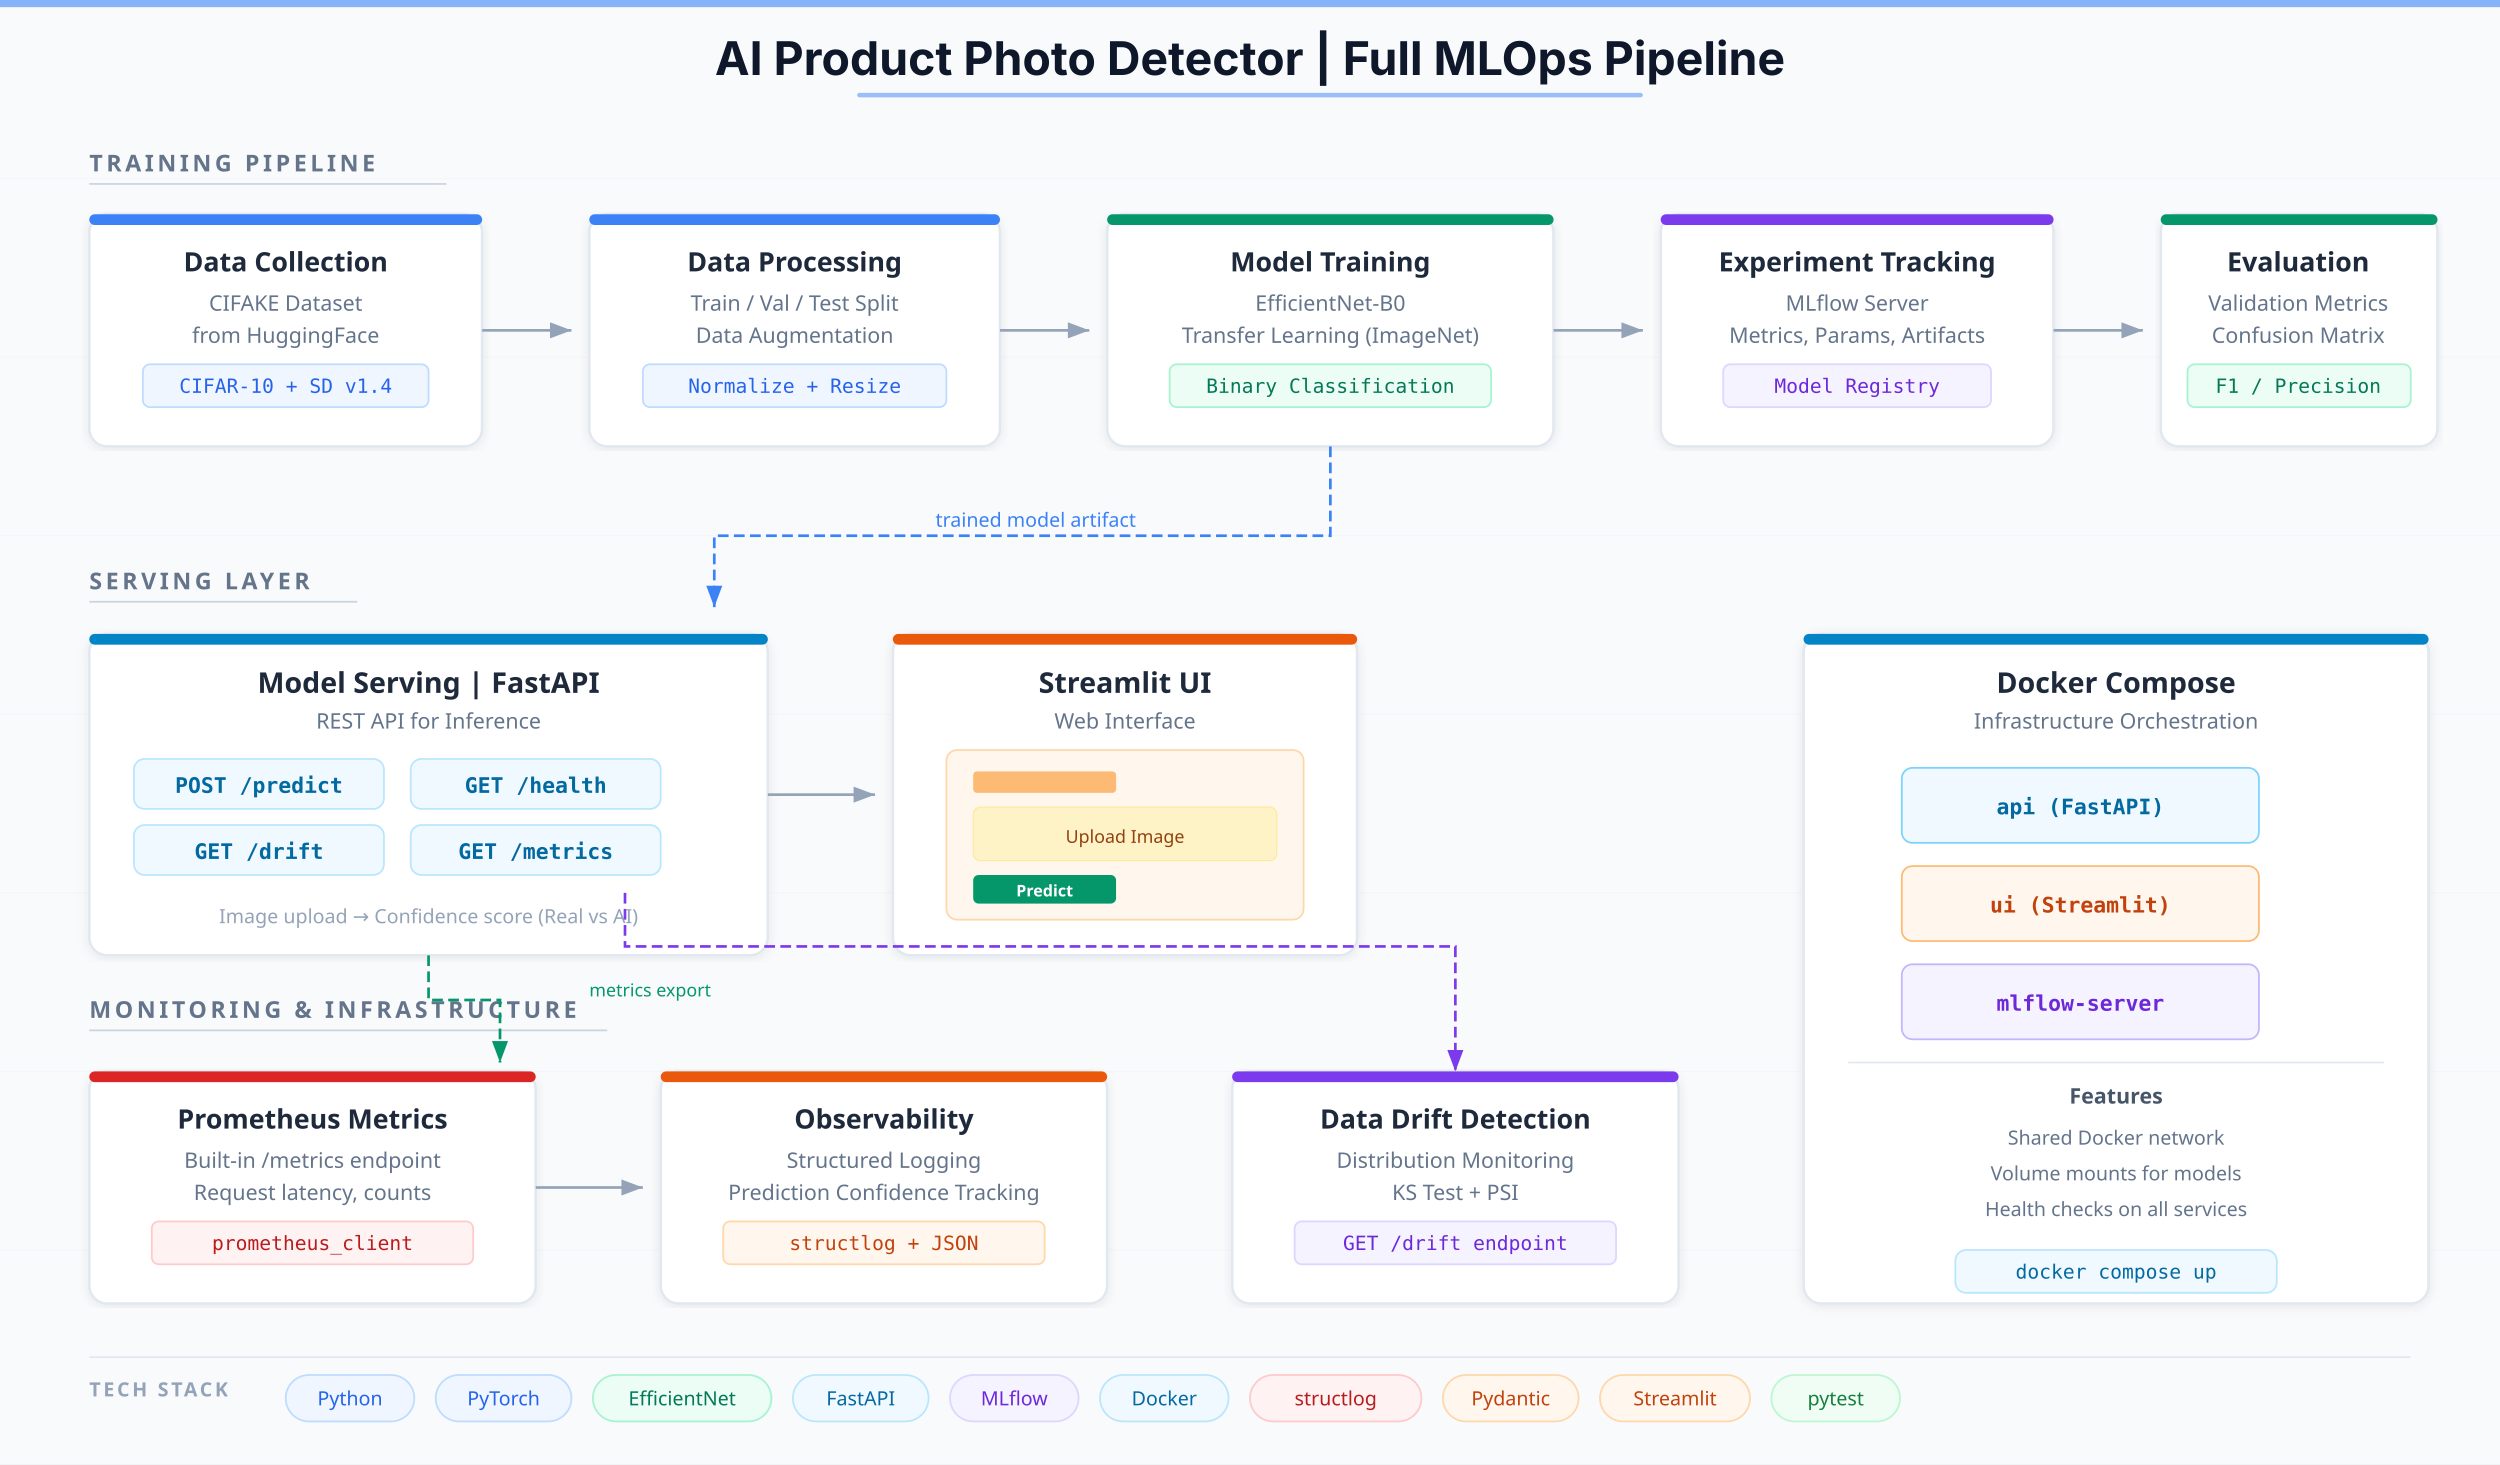
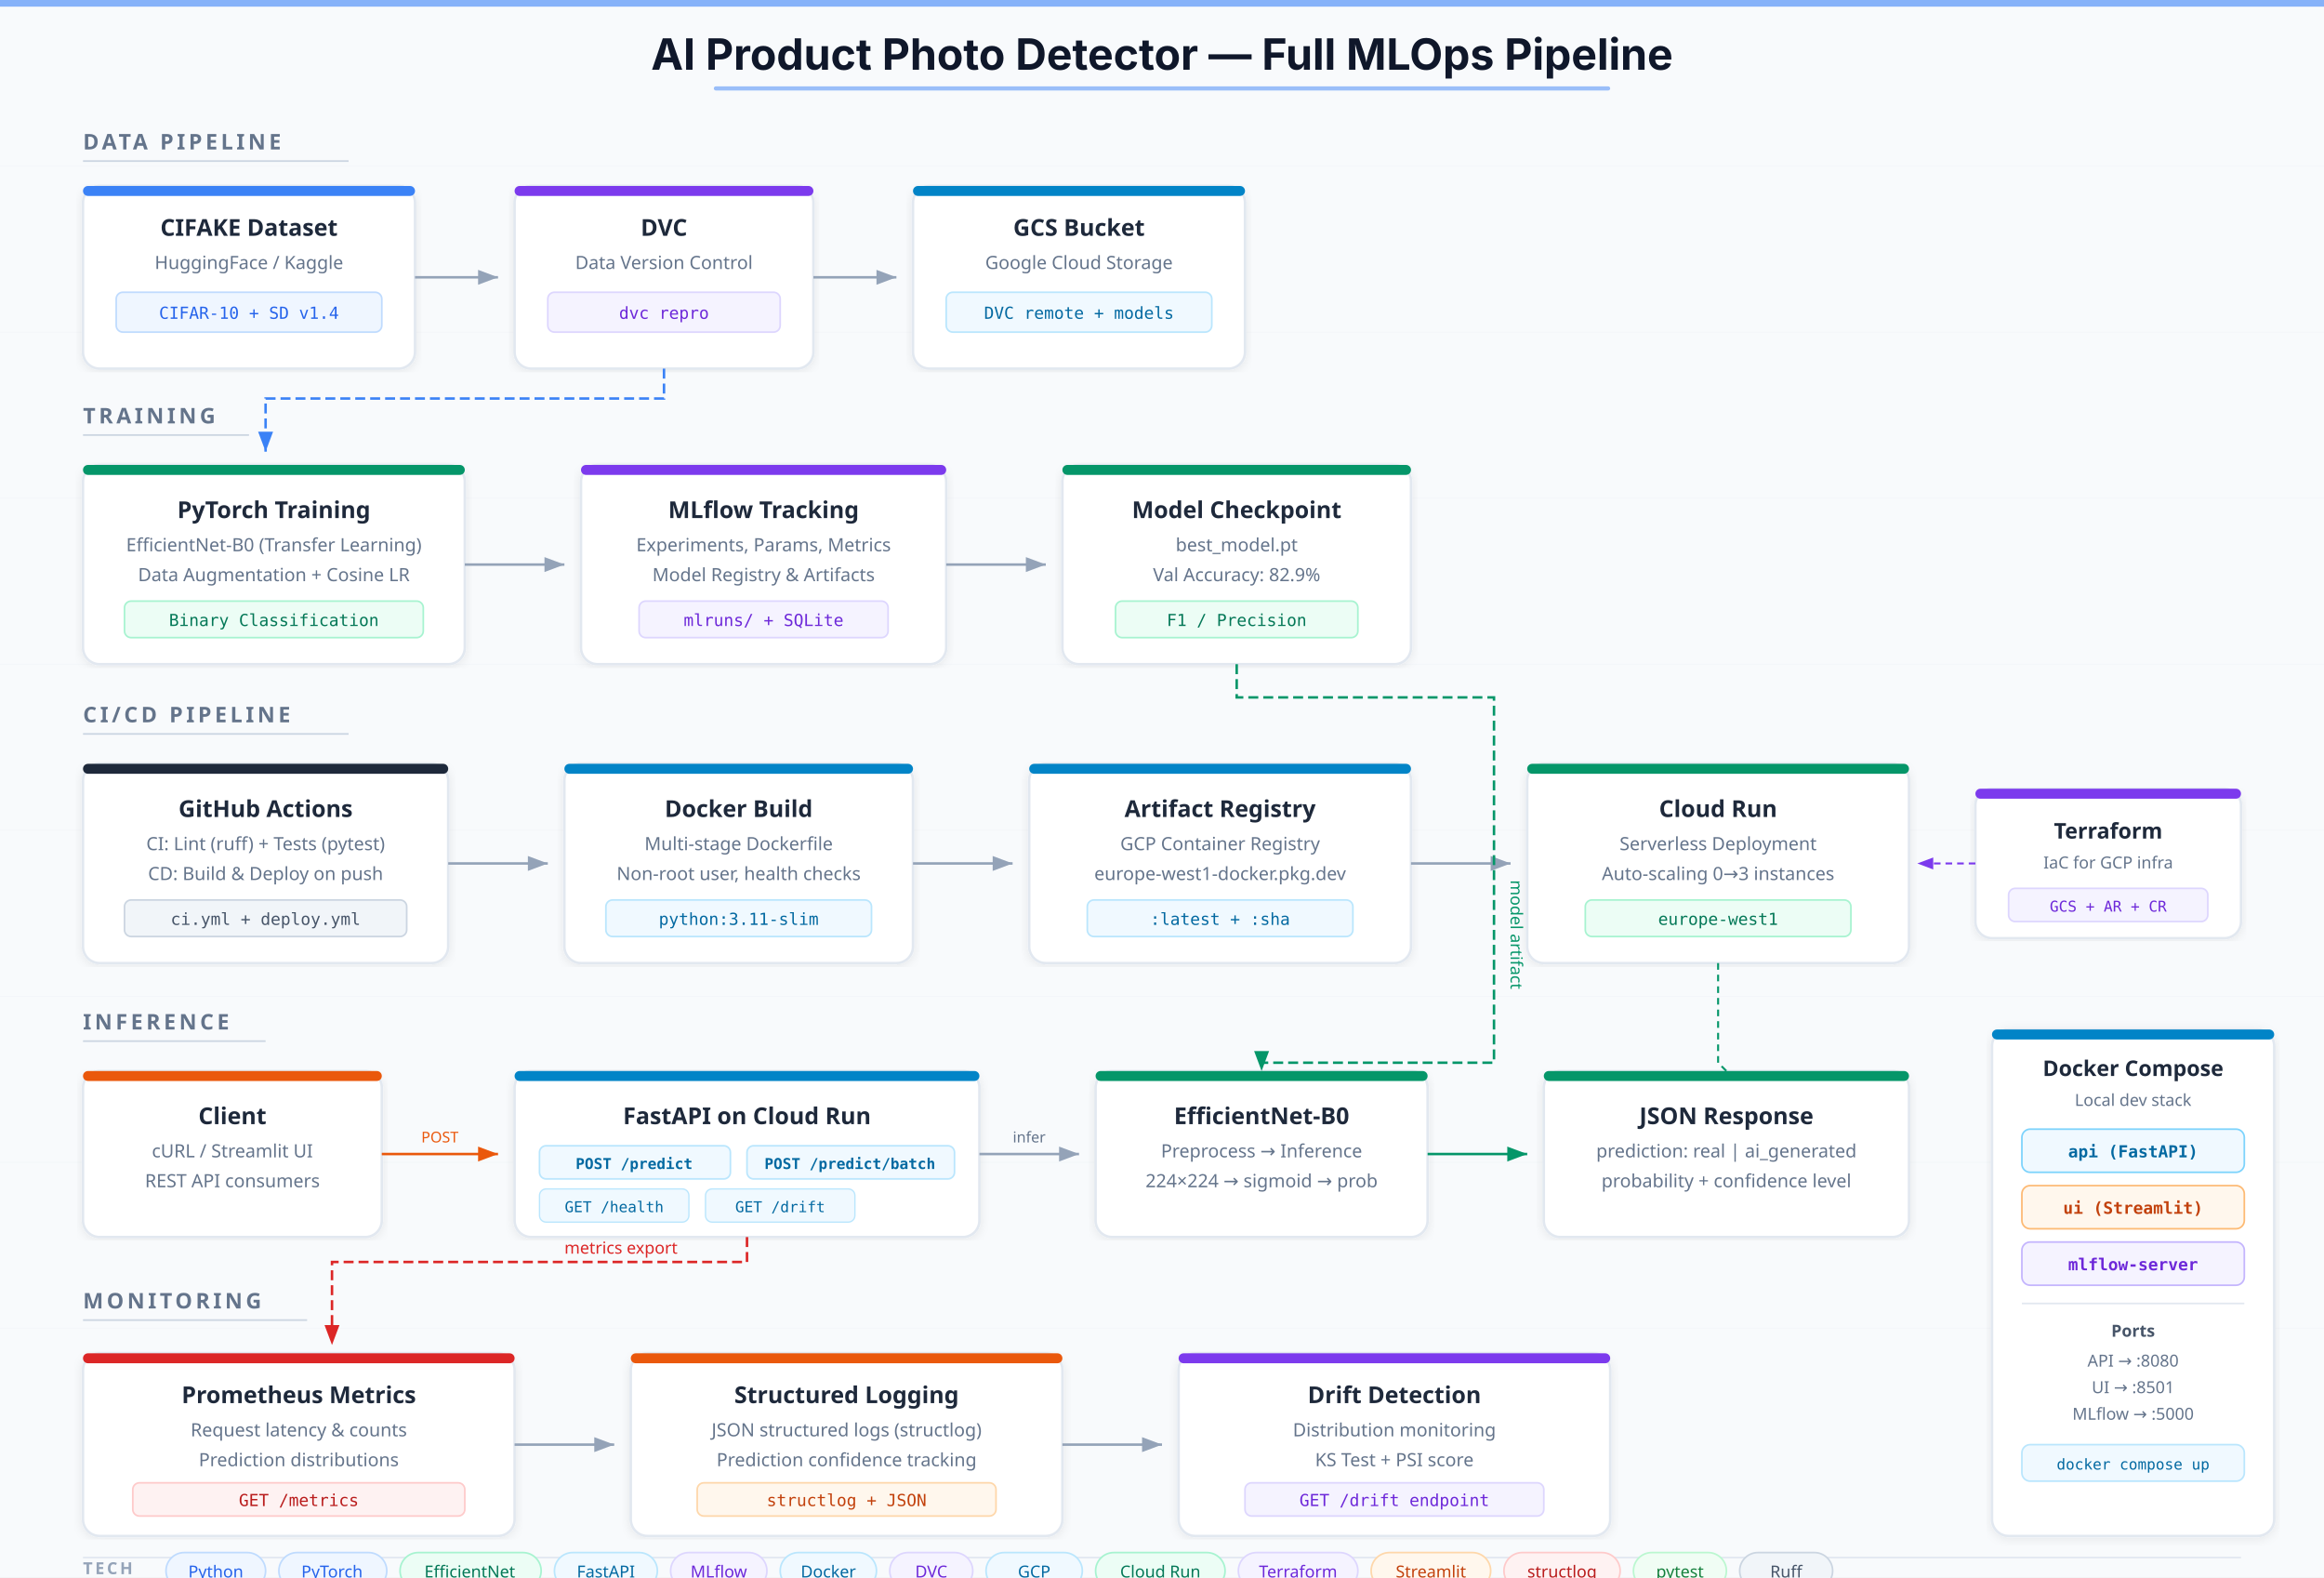
- <svg xmlns="http://www.w3.org/2000/svg" viewBox="0 0 1400 820" fill="none">
+ <svg xmlns="http://www.w3.org/2000/svg" viewBox="0 0 1400 950" fill="none">
  <defs>
    <marker id="arrow" markerWidth="8" markerHeight="6" refX="8" refY="3" orient="auto">
      <polygon points="0 0, 8 3, 0 6" fill="#94a3b8" />
    </marker>
    <marker id="arrow-blue" markerWidth="8" markerHeight="6" refX="8" refY="3" orient="auto">
      <polygon points="0 0, 8 3, 0 6" fill="#3b82f6" />
    </marker>
    <marker id="arrow-green" markerWidth="8" markerHeight="6" refX="8" refY="3" orient="auto">
      <polygon points="0 0, 8 3, 0 6" fill="#059669" />
    </marker>
    <marker id="arrow-purple" markerWidth="8" markerHeight="6" refX="8" refY="3" orient="auto">
      <polygon points="0 0, 8 3, 0 6" fill="#7c3aed" />
+     </marker>
+     <marker id="arrow-orange" markerWidth="8" markerHeight="6" refX="8" refY="3" orient="auto">
+       <polygon points="0 0, 8 3, 0 6" fill="#ea580c" />
+     </marker>
+     <marker id="arrow-red" markerWidth="8" markerHeight="6" refX="8" refY="3" orient="auto">
+       <polygon points="0 0, 8 3, 0 6" fill="#dc2626" />
    </marker>
    <filter id="shadow" x="-2%" y="-2%" width="104%" height="104%">
      <feDropShadow dx="0" dy="1" stdDeviation="3" flood-color="#000" flood-opacity="0.08" />
    </filter>
  </defs>
-   <rect width="1400" height="820" fill="#f8fafc" rx="0" />
-   <g opacity="0.3" stroke="#e2e8f0" stroke-width="0.5">
+   <rect width="1400" height="950" fill="#f8fafc" rx="0" />
+   <rect x="0" y="0" width="1400" height="4" fill="#3b82f6" opacity="0.6" />
+   <g opacity="0.25" stroke="#e2e8f0" stroke-width="0.5">
    <line x1="0" y1="100" x2="1400" y2="100" />
    <line x1="0" y1="200" x2="1400" y2="200" />
    <line x1="0" y1="300" x2="1400" y2="300" />
    <line x1="0" y1="400" x2="1400" y2="400" />
    <line x1="0" y1="500" x2="1400" y2="500" />
    <line x1="0" y1="600" x2="1400" y2="600" />
    <line x1="0" y1="700" x2="1400" y2="700" />
-   </g>
-   <text x="700" y="42" text-anchor="middle" fill="#0f172a" font-family="system-ui, -apple-system, sans-serif" font-size="26" font-weight="700">AI Product Photo Detector | Full MLOps Pipeline</text>
-   <rect x="480" y="52" width="440" height="2.5" rx="1.25" fill="#3b82f6" opacity="0.5" />
-   <text x="50" y="96" fill="#64748b" font-family="system-ui, sans-serif" font-size="13" font-weight="600" letter-spacing="2">TRAINING PIPELINE</text>
-   <line x1="50" y1="103" x2="250" y2="103" stroke="#cbd5e1" stroke-width="1" />
-   <g filter="url(#shadow)">
-     <rect x="50" y="120" width="220" height="130" rx="10" fill="#ffffff" stroke="#e2e8f0" stroke-width="1.5" />
-   </g>
-   <rect x="50" y="120" width="220" height="6" rx="3" fill="#3b82f6" />
-   <text x="160" y="152" text-anchor="middle" fill="#1e293b" font-family="system-ui, sans-serif" font-size="15" font-weight="700">Data Collection</text>
-   <text x="160" y="174" text-anchor="middle" fill="#64748b" font-family="system-ui, sans-serif" font-size="12">CIFAKE Dataset</text>
-   <text x="160" y="192" text-anchor="middle" fill="#64748b" font-family="system-ui, sans-serif" font-size="12">from HuggingFace</text>
-   <rect x="80" y="204" width="160" height="24" rx="4" fill="#eff6ff" stroke="#bfdbfe" stroke-width="1" />
-   <text x="160" y="220" text-anchor="middle" fill="#2563eb" font-family="monospace" font-size="11">CIFAR-10 + SD v1.4</text>
-   <line x1="270" y1="185" x2="320" y2="185" stroke="#94a3b8" stroke-width="1.5" marker-end="url(#arrow)" />
-   <g filter="url(#shadow)">
-     <rect x="330" y="120" width="230" height="130" rx="10" fill="#ffffff" stroke="#e2e8f0" stroke-width="1.5" />
-   </g>
-   <rect x="330" y="120" width="230" height="6" rx="3" fill="#3b82f6" />
-   <text x="445" y="152" text-anchor="middle" fill="#1e293b" font-family="system-ui, sans-serif" font-size="15" font-weight="700">Data Processing</text>
-   <text x="445" y="174" text-anchor="middle" fill="#64748b" font-family="system-ui, sans-serif" font-size="12">Train / Val / Test Split</text>
-   <text x="445" y="192" text-anchor="middle" fill="#64748b" font-family="system-ui, sans-serif" font-size="12">Data Augmentation</text>
-   <rect x="360" y="204" width="170" height="24" rx="4" fill="#eff6ff" stroke="#bfdbfe" stroke-width="1" />
-   <text x="445" y="220" text-anchor="middle" fill="#2563eb" font-family="monospace" font-size="11">Normalize + Resize</text>
-   <line x1="560" y1="185" x2="610" y2="185" stroke="#94a3b8" stroke-width="1.5" marker-end="url(#arrow)" />
-   <g filter="url(#shadow)">
-     <rect x="620" y="120" width="250" height="130" rx="10" fill="#ffffff" stroke="#e2e8f0" stroke-width="1.5" />
-   </g>
-   <rect x="620" y="120" width="250" height="6" rx="3" fill="#059669" />
-   <text x="745" y="152" text-anchor="middle" fill="#1e293b" font-family="system-ui, sans-serif" font-size="15" font-weight="700">Model Training</text>
-   <text x="745" y="174" text-anchor="middle" fill="#64748b" font-family="system-ui, sans-serif" font-size="12">EfficientNet-B0</text>
-   <text x="745" y="192" text-anchor="middle" fill="#64748b" font-family="system-ui, sans-serif" font-size="12">Transfer Learning (ImageNet)</text>
-   <rect x="655" y="204" width="180" height="24" rx="4" fill="#ecfdf5" stroke="#a7f3d0" stroke-width="1" />
-   <text x="745" y="220" text-anchor="middle" fill="#047857" font-family="monospace" font-size="11">Binary Classification</text>
-   <line x1="870" y1="185" x2="920" y2="185" stroke="#94a3b8" stroke-width="1.5" marker-end="url(#arrow)" />
-   <g filter="url(#shadow)">
-     <rect x="930" y="120" width="220" height="130" rx="10" fill="#ffffff" stroke="#e2e8f0" stroke-width="1.5" />
-   </g>
-   <rect x="930" y="120" width="220" height="6" rx="3" fill="#7c3aed" />
-   <text x="1040" y="152" text-anchor="middle" fill="#1e293b" font-family="system-ui, sans-serif" font-size="15" font-weight="700">Experiment Tracking</text>
-   <text x="1040" y="174" text-anchor="middle" fill="#64748b" font-family="system-ui, sans-serif" font-size="12">MLflow Server</text>
-   <text x="1040" y="192" text-anchor="middle" fill="#64748b" font-family="system-ui, sans-serif" font-size="12">Metrics, Params, Artifacts</text>
-   <rect x="965" y="204" width="150" height="24" rx="4" fill="#f5f3ff" stroke="#ddd6fe" stroke-width="1" />
-   <text x="1040" y="220" text-anchor="middle" fill="#6d28d9" font-family="monospace" font-size="11">Model Registry</text>
-   <line x1="1150" y1="185" x2="1200" y2="185" stroke="#94a3b8" stroke-width="1.5" marker-end="url(#arrow)" />
-   <g filter="url(#shadow)">
-     <rect x="1210" y="120" width="155" height="130" rx="10" fill="#ffffff" stroke="#e2e8f0" stroke-width="1.5" />
-   </g>
-   <rect x="1210" y="120" width="155" height="6" rx="3" fill="#059669" />
-   <text x="1287" y="152" text-anchor="middle" fill="#1e293b" font-family="system-ui, sans-serif" font-size="15" font-weight="700">Evaluation</text>
-   <text x="1287" y="174" text-anchor="middle" fill="#64748b" font-family="system-ui, sans-serif" font-size="12">Validation Metrics</text>
-   <text x="1287" y="192" text-anchor="middle" fill="#64748b" font-family="system-ui, sans-serif" font-size="12">Confusion Matrix</text>
-   <rect x="1225" y="204" width="125" height="24" rx="4" fill="#ecfdf5" stroke="#a7f3d0" stroke-width="1" />
-   <text x="1287" y="220" text-anchor="middle" fill="#047857" font-family="monospace" font-size="11">F1 / Precision</text>
-   <path d="M 745 250 L 745 300 L 400 300 L 400 340" stroke="#3b82f6" stroke-width="1.5" fill="none" marker-end="url(#arrow-blue)" stroke-dasharray="6,3" />
-   <text x="580" y="295" text-anchor="middle" fill="#3b82f6" font-family="system-ui, sans-serif" font-size="11" font-weight="500">trained model artifact</text>
-   <text x="50" y="330" fill="#64748b" font-family="system-ui, sans-serif" font-size="13" font-weight="600" letter-spacing="2">SERVING LAYER</text>
-   <line x1="50" y1="337" x2="200" y2="337" stroke="#cbd5e1" stroke-width="1" />
-   <g filter="url(#shadow)">
-     <rect x="50" y="355" width="380" height="180" rx="10" fill="#ffffff" stroke="#e2e8f0" stroke-width="1.5" />
-   </g>
-   <rect x="50" y="355" width="380" height="6" rx="3" fill="#0284c7" />
-   <text x="240" y="388" text-anchor="middle" fill="#1e293b" font-family="system-ui, sans-serif" font-size="16" font-weight="700">Model Serving | FastAPI</text>
-   <text x="240" y="408" text-anchor="middle" fill="#64748b" font-family="system-ui, sans-serif" font-size="12">REST API for Inference</text>
-   <rect x="75" y="425" width="140" height="28" rx="6" fill="#f0f9ff" stroke="#bae6fd" stroke-width="1" />
-   <text x="145" y="444" text-anchor="middle" fill="#0369a1" font-family="monospace" font-size="12" font-weight="600">POST /predict</text>
-   <rect x="230" y="425" width="140" height="28" rx="6" fill="#f0f9ff" stroke="#bae6fd" stroke-width="1" />
-   <text x="300" y="444" text-anchor="middle" fill="#0369a1" font-family="monospace" font-size="12" font-weight="600">GET /health</text>
-   <rect x="75" y="462" width="140" height="28" rx="6" fill="#f0f9ff" stroke="#bae6fd" stroke-width="1" />
-   <text x="145" y="481" text-anchor="middle" fill="#0369a1" font-family="monospace" font-size="12" font-weight="600">GET /drift</text>
-   <rect x="230" y="462" width="140" height="28" rx="6" fill="#f0f9ff" stroke="#bae6fd" stroke-width="1" />
-   <text x="300" y="481" text-anchor="middle" fill="#0369a1" font-family="monospace" font-size="12" font-weight="600">GET /metrics</text>
-   <text x="240" y="517" text-anchor="middle" fill="#94a3b8" font-family="system-ui, sans-serif" font-size="11">Image upload → Confidence score (Real vs AI)</text>
-   <line x1="430" y1="445" x2="490" y2="445" stroke="#94a3b8" stroke-width="1.5" marker-end="url(#arrow)" />
-   <g filter="url(#shadow)">
-     <rect x="500" y="355" width="260" height="180" rx="10" fill="#ffffff" stroke="#e2e8f0" stroke-width="1.5" />
-   </g>
-   <rect x="500" y="355" width="260" height="6" rx="3" fill="#ea580c" />
-   <text x="630" y="388" text-anchor="middle" fill="#1e293b" font-family="system-ui, sans-serif" font-size="16" font-weight="700">Streamlit UI</text>
-   <text x="630" y="408" text-anchor="middle" fill="#64748b" font-family="system-ui, sans-serif" font-size="12">Web Interface</text>
-   <rect x="530" y="420" width="200" height="95" rx="6" fill="#fff7ed" stroke="#fed7aa" stroke-width="1" />
-   <rect x="545" y="432" width="80" height="12" rx="2" fill="#fdba74" />
-   <rect x="545" y="452" width="170" height="30" rx="4" fill="#fef3c7" stroke="#fde68a" stroke-width="0.5" />
-   <text x="630" y="472" text-anchor="middle" fill="#92400e" font-family="system-ui, sans-serif" font-size="10">Upload Image</text>
-   <rect x="545" y="490" width="80" height="16" rx="3" fill="#059669" />
-   <text x="585" y="502" text-anchor="middle" fill="#fff" font-family="system-ui, sans-serif" font-size="9" font-weight="600">Predict</text>
-   <text x="50" y="570" fill="#64748b" font-family="system-ui, sans-serif" font-size="13" font-weight="600" letter-spacing="2">MONITORING &amp; INFRASTRUCTURE</text>
-   <line x1="50" y1="577" x2="340" y2="577" stroke="#cbd5e1" stroke-width="1" />
-   <path d="M 240 535 L 240 560 L 280 560 L 280 595" stroke="#059669" stroke-width="1.5" fill="none" marker-end="url(#arrow-green)" stroke-dasharray="6,3" />
-   <text x="330" y="558" fill="#059669" font-family="system-ui, sans-serif" font-size="10" font-weight="500">metrics export</text>
-   <g filter="url(#shadow)">
-     <rect x="50" y="600" width="250" height="130" rx="10" fill="#ffffff" stroke="#e2e8f0" stroke-width="1.5" />
-   </g>
-   <rect x="50" y="600" width="250" height="6" rx="3" fill="#dc2626" />
-   <text x="175" y="632" text-anchor="middle" fill="#1e293b" font-family="system-ui, sans-serif" font-size="15" font-weight="700">Prometheus Metrics</text>
-   <text x="175" y="654" text-anchor="middle" fill="#64748b" font-family="system-ui, sans-serif" font-size="12">Built-in /metrics endpoint</text>
-   <text x="175" y="672" text-anchor="middle" fill="#64748b" font-family="system-ui, sans-serif" font-size="12">Request latency, counts</text>
-   <rect x="85" y="684" width="180" height="24" rx="4" fill="#fef2f2" stroke="#fecaca" stroke-width="1" />
-   <text x="175" y="700" text-anchor="middle" fill="#b91c1c" font-family="monospace" font-size="11">prometheus_client</text>
-   <line x1="300" y1="665" x2="360" y2="665" stroke="#94a3b8" stroke-width="1.5" marker-end="url(#arrow)" />
-   <g filter="url(#shadow)">
-     <rect x="370" y="600" width="250" height="130" rx="10" fill="#ffffff" stroke="#e2e8f0" stroke-width="1.5" />
-   </g>
-   <rect x="370" y="600" width="250" height="6" rx="3" fill="#ea580c" />
-   <text x="495" y="632" text-anchor="middle" fill="#1e293b" font-family="system-ui, sans-serif" font-size="15" font-weight="700">Observability</text>
-   <text x="495" y="654" text-anchor="middle" fill="#64748b" font-family="system-ui, sans-serif" font-size="12">Structured Logging</text>
-   <text x="495" y="672" text-anchor="middle" fill="#64748b" font-family="system-ui, sans-serif" font-size="12">Prediction Confidence Tracking</text>
-   <rect x="405" y="684" width="180" height="24" rx="4" fill="#fff7ed" stroke="#fed7aa" stroke-width="1" />
-   <text x="495" y="700" text-anchor="middle" fill="#c2410c" font-family="monospace" font-size="11">structlog + JSON</text>
-   <g filter="url(#shadow)">
-     <rect x="690" y="600" width="250" height="130" rx="10" fill="#ffffff" stroke="#e2e8f0" stroke-width="1.5" />
-   </g>
-   <rect x="690" y="600" width="250" height="6" rx="3" fill="#7c3aed" />
-   <text x="815" y="632" text-anchor="middle" fill="#1e293b" font-family="system-ui, sans-serif" font-size="15" font-weight="700">Data Drift Detection</text>
-   <text x="815" y="654" text-anchor="middle" fill="#64748b" font-family="system-ui, sans-serif" font-size="12">Distribution Monitoring</text>
-   <text x="815" y="672" text-anchor="middle" fill="#64748b" font-family="system-ui, sans-serif" font-size="12">KS Test + PSI</text>
-   <rect x="725" y="684" width="180" height="24" rx="4" fill="#f5f3ff" stroke="#ddd6fe" stroke-width="1" />
-   <text x="815" y="700" text-anchor="middle" fill="#6d28d9" font-family="monospace" font-size="11">GET /drift endpoint</text>
-   <path d="M 350 500 L 350 530 L 815 530 L 815 600" stroke="#7c3aed" stroke-width="1.5" fill="none" marker-end="url(#arrow-purple)" stroke-dasharray="6,3" />
-   <g filter="url(#shadow)">
-     <rect x="1010" y="355" width="350" height="375" rx="10" fill="#ffffff" stroke="#e2e8f0" stroke-width="1.5" />
-   </g>
-   <rect x="1010" y="355" width="350" height="6" rx="3" fill="#0284c7" />
-   <text x="1185" y="388" text-anchor="middle" fill="#1e293b" font-family="system-ui, sans-serif" font-size="16" font-weight="700">Docker Compose</text>
-   <text x="1185" y="408" text-anchor="middle" fill="#64748b" font-family="system-ui, sans-serif" font-size="12">Infrastructure Orchestration</text>
-   <rect x="1065" y="430" width="200" height="42" rx="6" fill="#f0f9ff" stroke="#7dd3fc" stroke-width="1" />
-   <text x="1165" y="456" text-anchor="middle" fill="#0369a1" font-family="monospace" font-size="12" font-weight="600">api (FastAPI)</text>
-   <rect x="1065" y="485" width="200" height="42" rx="6" fill="#fff7ed" stroke="#fdba74" stroke-width="1" />
-   <text x="1165" y="511" text-anchor="middle" fill="#c2410c" font-family="monospace" font-size="12" font-weight="600">ui (Streamlit)</text>
-   <rect x="1065" y="540" width="200" height="42" rx="6" fill="#f5f3ff" stroke="#c4b5fd" stroke-width="1" />
-   <text x="1165" y="566" text-anchor="middle" fill="#6d28d9" font-family="monospace" font-size="12" font-weight="600">mlflow-server</text>
-   <line x1="1035" y1="595" x2="1335" y2="595" stroke="#e2e8f0" stroke-width="1" />
-   <text x="1185" y="618" text-anchor="middle" fill="#475569" font-family="system-ui, sans-serif" font-size="12" font-weight="600">Features</text>
-   <text x="1185" y="641" text-anchor="middle" fill="#64748b" font-family="system-ui, sans-serif" font-size="11">Shared Docker network</text>
-   <text x="1185" y="661" text-anchor="middle" fill="#64748b" font-family="system-ui, sans-serif" font-size="11">Volume mounts for models</text>
-   <text x="1185" y="681" text-anchor="middle" fill="#64748b" font-family="system-ui, sans-serif" font-size="11">Health checks on all services</text>
-   <rect x="1095" y="700" width="180" height="24" rx="6" fill="#f0f9ff" stroke="#bae6fd" stroke-width="1" />
-   <text x="1185" y="716" text-anchor="middle" fill="#0369a1" font-family="monospace" font-size="11">docker compose up</text>
-   <line x1="50" y1="760" x2="1350" y2="760" stroke="#e2e8f0" stroke-width="1" />
-   <text x="50" y="782" fill="#94a3b8" font-family="system-ui, sans-serif" font-size="11" font-weight="600" letter-spacing="1.5">TECH STACK</text>
-   <g transform="translate(160, 770)">
-     <rect x="0" y="0" width="72" height="26" rx="13" fill="#eff6ff" stroke="#bfdbfe" stroke-width="1" />
-     <text x="36" y="17" text-anchor="middle" fill="#2563eb" font-family="system-ui, sans-serif" font-size="11" font-weight="500">Python</text>
-     <rect x="84" y="0" width="76" height="26" rx="13" fill="#eff6ff" stroke="#bfdbfe" stroke-width="1" />
-     <text x="122" y="17" text-anchor="middle" fill="#2563eb" font-family="system-ui, sans-serif" font-size="11" font-weight="500">PyTorch</text>
-     <rect x="172" y="0" width="100" height="26" rx="13" fill="#ecfdf5" stroke="#a7f3d0" stroke-width="1" />
-     <text x="222" y="17" text-anchor="middle" fill="#047857" font-family="system-ui, sans-serif" font-size="11" font-weight="500">EfficientNet</text>
-     <rect x="284" y="0" width="76" height="26" rx="13" fill="#f0f9ff" stroke="#bae6fd" stroke-width="1" />
-     <text x="322" y="17" text-anchor="middle" fill="#0369a1" font-family="system-ui, sans-serif" font-size="11" font-weight="500">FastAPI</text>
-     <rect x="372" y="0" width="72" height="26" rx="13" fill="#f5f3ff" stroke="#ddd6fe" stroke-width="1" />
-     <text x="408" y="17" text-anchor="middle" fill="#6d28d9" font-family="system-ui, sans-serif" font-size="11" font-weight="500">MLflow</text>
-     <rect x="456" y="0" width="72" height="26" rx="13" fill="#f0f9ff" stroke="#bae6fd" stroke-width="1" />
-     <text x="492" y="17" text-anchor="middle" fill="#0369a1" font-family="system-ui, sans-serif" font-size="11" font-weight="500">Docker</text>
-     <rect x="540" y="0" width="96" height="26" rx="13" fill="#fef2f2" stroke="#fecaca" stroke-width="1" />
-     <text x="588" y="17" text-anchor="middle" fill="#b91c1c" font-family="system-ui, sans-serif" font-size="11" font-weight="500">structlog</text>
-     <rect x="648" y="0" width="76" height="26" rx="13" fill="#fff7ed" stroke="#fed7aa" stroke-width="1" />
-     <text x="686" y="17" text-anchor="middle" fill="#c2410c" font-family="system-ui, sans-serif" font-size="11" font-weight="500">Pydantic</text>
-     <rect x="736" y="0" width="84" height="26" rx="13" fill="#fff7ed" stroke="#fed7aa" stroke-width="1" />
-     <text x="778" y="17" text-anchor="middle" fill="#c2410c" font-family="system-ui, sans-serif" font-size="11" font-weight="500">Streamlit</text>
-     <rect x="832" y="0" width="72" height="26" rx="13" fill="#f0fdf4" stroke="#bbf7d0" stroke-width="1" />
-     <text x="868" y="17" text-anchor="middle" fill="#15803d" font-family="system-ui, sans-serif" font-size="11" font-weight="500">pytest</text>
-   </g>
-   <rect x="0" y="0" width="1400" height="4" fill="#3b82f6" opacity="0.6" />
+     <line x1="0" y1="800" x2="1400" y2="800" />
+   </g>
+   <text x="700" y="42" text-anchor="middle" fill="#0f172a" font-family="system-ui, -apple-system, sans-serif" font-size="26" font-weight="700">AI Product Photo Detector — Full MLOps Pipeline</text>
+   <rect x="430" y="52" width="540" height="2.5" rx="1.25" fill="#3b82f6" opacity="0.5" />
+   <text x="50" y="90" fill="#64748b" font-family="system-ui, sans-serif" font-size="13" font-weight="600" letter-spacing="2">DATA PIPELINE</text>
+   <line x1="50" y1="97" x2="210" y2="97" stroke="#cbd5e1" stroke-width="1" />
+   <g filter="url(#shadow)">
+     <rect x="50" y="112" width="200" height="110" rx="10" fill="#ffffff" stroke="#e2e8f0" stroke-width="1.5" />
+   </g>
+   <rect x="50" y="112" width="200" height="6" rx="3" fill="#3b82f6" />
+   <text x="150" y="142" text-anchor="middle" fill="#1e293b" font-family="system-ui, sans-serif" font-size="14" font-weight="700">CIFAKE Dataset</text>
+   <text x="150" y="162" text-anchor="middle" fill="#64748b" font-family="system-ui, sans-serif" font-size="11">HuggingFace / Kaggle</text>
+   <rect x="70" y="176" width="160" height="24" rx="4" fill="#eff6ff" stroke="#bfdbfe" stroke-width="1" />
+   <text x="150" y="192" text-anchor="middle" fill="#2563eb" font-family="monospace" font-size="10">CIFAR-10 + SD v1.4</text>
+   <line x1="250" y1="167" x2="300" y2="167" stroke="#94a3b8" stroke-width="1.5" marker-end="url(#arrow)" />
+   <g filter="url(#shadow)">
+     <rect x="310" y="112" width="180" height="110" rx="10" fill="#ffffff" stroke="#e2e8f0" stroke-width="1.5" />
+   </g>
+   <rect x="310" y="112" width="180" height="6" rx="3" fill="#7c3aed" />
+   <text x="400" y="142" text-anchor="middle" fill="#1e293b" font-family="system-ui, sans-serif" font-size="14" font-weight="700">DVC</text>
+   <text x="400" y="162" text-anchor="middle" fill="#64748b" font-family="system-ui, sans-serif" font-size="11">Data Version Control</text>
+   <rect x="330" y="176" width="140" height="24" rx="4" fill="#f5f3ff" stroke="#ddd6fe" stroke-width="1" />
+   <text x="400" y="192" text-anchor="middle" fill="#6d28d9" font-family="monospace" font-size="10">dvc repro</text>
+   <line x1="490" y1="167" x2="540" y2="167" stroke="#94a3b8" stroke-width="1.5" marker-end="url(#arrow)" />
+   <g filter="url(#shadow)">
+     <rect x="550" y="112" width="200" height="110" rx="10" fill="#ffffff" stroke="#e2e8f0" stroke-width="1.5" />
+   </g>
+   <rect x="550" y="112" width="200" height="6" rx="3" fill="#0284c7" />
+   <text x="650" y="142" text-anchor="middle" fill="#1e293b" font-family="system-ui, sans-serif" font-size="14" font-weight="700">GCS Bucket</text>
+   <text x="650" y="162" text-anchor="middle" fill="#64748b" font-family="system-ui, sans-serif" font-size="11">Google Cloud Storage</text>
+   <rect x="570" y="176" width="160" height="24" rx="4" fill="#f0f9ff" stroke="#bae6fd" stroke-width="1" />
+   <text x="650" y="192" text-anchor="middle" fill="#0369a1" font-family="monospace" font-size="10">DVC remote + models</text>
+   <text x="50" y="255" fill="#64748b" font-family="system-ui, sans-serif" font-size="13" font-weight="600" letter-spacing="2">TRAINING</text>
+   <line x1="50" y1="262" x2="150" y2="262" stroke="#cbd5e1" stroke-width="1" />
+   <path d="M 400 222 L 400 240 L 160 240 L 160 272" stroke="#3b82f6" stroke-width="1.5" fill="none" marker-end="url(#arrow-blue)" stroke-dasharray="6,3" />
+   <g filter="url(#shadow)">
+     <rect x="50" y="280" width="230" height="120" rx="10" fill="#ffffff" stroke="#e2e8f0" stroke-width="1.5" />
+   </g>
+   <rect x="50" y="280" width="230" height="6" rx="3" fill="#059669" />
+   <text x="165" y="312" text-anchor="middle" fill="#1e293b" font-family="system-ui, sans-serif" font-size="14" font-weight="700">PyTorch Training</text>
+   <text x="165" y="332" text-anchor="middle" fill="#64748b" font-family="system-ui, sans-serif" font-size="11">EfficientNet-B0 (Transfer Learning)</text>
+   <text x="165" y="350" text-anchor="middle" fill="#64748b" font-family="system-ui, sans-serif" font-size="11">Data Augmentation + Cosine LR</text>
+   <rect x="75" y="362" width="180" height="22" rx="4" fill="#ecfdf5" stroke="#a7f3d0" stroke-width="1" />
+   <text x="165" y="377" text-anchor="middle" fill="#047857" font-family="monospace" font-size="10">Binary Classification</text>
+   <line x1="280" y1="340" x2="340" y2="340" stroke="#94a3b8" stroke-width="1.5" marker-end="url(#arrow)" />
+   <g filter="url(#shadow)">
+     <rect x="350" y="280" width="220" height="120" rx="10" fill="#ffffff" stroke="#e2e8f0" stroke-width="1.5" />
+   </g>
+   <rect x="350" y="280" width="220" height="6" rx="3" fill="#7c3aed" />
+   <text x="460" y="312" text-anchor="middle" fill="#1e293b" font-family="system-ui, sans-serif" font-size="14" font-weight="700">MLflow Tracking</text>
+   <text x="460" y="332" text-anchor="middle" fill="#64748b" font-family="system-ui, sans-serif" font-size="11">Experiments, Params, Metrics</text>
+   <text x="460" y="350" text-anchor="middle" fill="#64748b" font-family="system-ui, sans-serif" font-size="11">Model Registry &amp; Artifacts</text>
+   <rect x="385" y="362" width="150" height="22" rx="4" fill="#f5f3ff" stroke="#ddd6fe" stroke-width="1" />
+   <text x="460" y="377" text-anchor="middle" fill="#6d28d9" font-family="monospace" font-size="10">mlruns/ + SQLite</text>
+   <line x1="570" y1="340" x2="630" y2="340" stroke="#94a3b8" stroke-width="1.5" marker-end="url(#arrow)" />
+   <g filter="url(#shadow)">
+     <rect x="640" y="280" width="210" height="120" rx="10" fill="#ffffff" stroke="#e2e8f0" stroke-width="1.5" />
+   </g>
+   <rect x="640" y="280" width="210" height="6" rx="3" fill="#059669" />
+   <text x="745" y="312" text-anchor="middle" fill="#1e293b" font-family="system-ui, sans-serif" font-size="14" font-weight="700">Model Checkpoint</text>
+   <text x="745" y="332" text-anchor="middle" fill="#64748b" font-family="system-ui, sans-serif" font-size="11">best_model.pt</text>
+   <text x="745" y="350" text-anchor="middle" fill="#64748b" font-family="system-ui, sans-serif" font-size="11">Val Accuracy: 82.9%</text>
+   <rect x="672" y="362" width="146" height="22" rx="4" fill="#ecfdf5" stroke="#a7f3d0" stroke-width="1" />
+   <text x="745" y="377" text-anchor="middle" fill="#047857" font-family="monospace" font-size="10">F1 / Precision</text>
+   <text x="50" y="435" fill="#64748b" font-family="system-ui, sans-serif" font-size="13" font-weight="600" letter-spacing="2">CI/CD PIPELINE</text>
+   <line x1="50" y1="442" x2="210" y2="442" stroke="#cbd5e1" stroke-width="1" />
+   <g filter="url(#shadow)">
+     <rect x="50" y="460" width="220" height="120" rx="10" fill="#ffffff" stroke="#e2e8f0" stroke-width="1.5" />
+   </g>
+   <rect x="50" y="460" width="220" height="6" rx="3" fill="#1e293b" />
+   <text x="160" y="492" text-anchor="middle" fill="#1e293b" font-family="system-ui, sans-serif" font-size="14" font-weight="700">GitHub Actions</text>
+   <text x="160" y="512" text-anchor="middle" fill="#64748b" font-family="system-ui, sans-serif" font-size="11">CI: Lint (ruff) + Tests (pytest)</text>
+   <text x="160" y="530" text-anchor="middle" fill="#64748b" font-family="system-ui, sans-serif" font-size="11">CD: Build &amp; Deploy on push</text>
+   <rect x="75" y="542" width="170" height="22" rx="4" fill="#f1f5f9" stroke="#cbd5e1" stroke-width="1" />
+   <text x="160" y="557" text-anchor="middle" fill="#475569" font-family="monospace" font-size="10">ci.yml + deploy.yml</text>
+   <line x1="270" y1="520" x2="330" y2="520" stroke="#94a3b8" stroke-width="1.5" marker-end="url(#arrow)" />
+   <g filter="url(#shadow)">
+     <rect x="340" y="460" width="210" height="120" rx="10" fill="#ffffff" stroke="#e2e8f0" stroke-width="1.5" />
+   </g>
+   <rect x="340" y="460" width="210" height="6" rx="3" fill="#0284c7" />
+   <text x="445" y="492" text-anchor="middle" fill="#1e293b" font-family="system-ui, sans-serif" font-size="14" font-weight="700">Docker Build</text>
+   <text x="445" y="512" text-anchor="middle" fill="#64748b" font-family="system-ui, sans-serif" font-size="11">Multi-stage Dockerfile</text>
+   <text x="445" y="530" text-anchor="middle" fill="#64748b" font-family="system-ui, sans-serif" font-size="11">Non-root user, health checks</text>
+   <rect x="365" y="542" width="160" height="22" rx="4" fill="#f0f9ff" stroke="#bae6fd" stroke-width="1" />
+   <text x="445" y="557" text-anchor="middle" fill="#0369a1" font-family="monospace" font-size="10">python:3.11-slim</text>
+   <line x1="550" y1="520" x2="610" y2="520" stroke="#94a3b8" stroke-width="1.5" marker-end="url(#arrow)" />
+   <g filter="url(#shadow)">
+     <rect x="620" y="460" width="230" height="120" rx="10" fill="#ffffff" stroke="#e2e8f0" stroke-width="1.5" />
+   </g>
+   <rect x="620" y="460" width="230" height="6" rx="3" fill="#0284c7" />
+   <text x="735" y="492" text-anchor="middle" fill="#1e293b" font-family="system-ui, sans-serif" font-size="14" font-weight="700">Artifact Registry</text>
+   <text x="735" y="512" text-anchor="middle" fill="#64748b" font-family="system-ui, sans-serif" font-size="11">GCP Container Registry</text>
+   <text x="735" y="530" text-anchor="middle" fill="#64748b" font-family="system-ui, sans-serif" font-size="11">europe-west1-docker.pkg.dev</text>
+   <rect x="655" y="542" width="160" height="22" rx="4" fill="#f0f9ff" stroke="#bae6fd" stroke-width="1" />
+   <text x="735" y="557" text-anchor="middle" fill="#0369a1" font-family="monospace" font-size="10">:latest + :sha</text>
+   <line x1="850" y1="520" x2="910" y2="520" stroke="#94a3b8" stroke-width="1.5" marker-end="url(#arrow)" />
+   <g filter="url(#shadow)">
+     <rect x="920" y="460" width="230" height="120" rx="10" fill="#ffffff" stroke="#e2e8f0" stroke-width="1.5" />
+   </g>
+   <rect x="920" y="460" width="230" height="6" rx="3" fill="#059669" />
+   <text x="1035" y="492" text-anchor="middle" fill="#1e293b" font-family="system-ui, sans-serif" font-size="14" font-weight="700">Cloud Run</text>
+   <text x="1035" y="512" text-anchor="middle" fill="#64748b" font-family="system-ui, sans-serif" font-size="11">Serverless Deployment</text>
+   <text x="1035" y="530" text-anchor="middle" fill="#64748b" font-family="system-ui, sans-serif" font-size="11">Auto-scaling 0→3 instances</text>
+   <rect x="955" y="542" width="160" height="22" rx="4" fill="#ecfdf5" stroke="#a7f3d0" stroke-width="1" />
+   <text x="1035" y="557" text-anchor="middle" fill="#047857" font-family="monospace" font-size="10">europe-west1</text>
+   <g filter="url(#shadow)">
+     <rect x="1190" y="475" width="160" height="90" rx="10" fill="#ffffff" stroke="#e2e8f0" stroke-width="1.5" />
+   </g>
+   <rect x="1190" y="475" width="160" height="6" rx="3" fill="#7c3aed" />
+   <text x="1270" y="505" text-anchor="middle" fill="#1e293b" font-family="system-ui, sans-serif" font-size="13" font-weight="700">Terraform</text>
+   <text x="1270" y="523" text-anchor="middle" fill="#64748b" font-family="system-ui, sans-serif" font-size="10">IaC for GCP infra</text>
+   <rect x="1210" y="535" width="120" height="20" rx="4" fill="#f5f3ff" stroke="#ddd6fe" stroke-width="1" />
+   <text x="1270" y="549" text-anchor="middle" fill="#6d28d9" font-family="monospace" font-size="9">GCS + AR + CR</text>
+   <line x1="1190" y1="520" x2="1155" y2="520" stroke="#7c3aed" stroke-width="1.2" marker-end="url(#arrow-purple)" stroke-dasharray="4,3" />
+   <text x="50" y="620" fill="#64748b" font-family="system-ui, sans-serif" font-size="13" font-weight="600" letter-spacing="2">INFERENCE</text>
+   <line x1="50" y1="627" x2="160" y2="627" stroke="#cbd5e1" stroke-width="1" />
+   <g filter="url(#shadow)">
+     <rect x="50" y="645" width="180" height="100" rx="10" fill="#ffffff" stroke="#e2e8f0" stroke-width="1.5" />
+   </g>
+   <rect x="50" y="645" width="180" height="6" rx="3" fill="#ea580c" />
+   <text x="140" y="677" text-anchor="middle" fill="#1e293b" font-family="system-ui, sans-serif" font-size="14" font-weight="700">Client</text>
+   <text x="140" y="697" text-anchor="middle" fill="#64748b" font-family="system-ui, sans-serif" font-size="11">cURL / Streamlit UI</text>
+   <text x="140" y="715" text-anchor="middle" fill="#64748b" font-family="system-ui, sans-serif" font-size="11">REST API consumers</text>
+   <line x1="230" y1="695" x2="300" y2="695" stroke="#ea580c" stroke-width="1.5" marker-end="url(#arrow-orange)" />
+   <text x="265" y="688" text-anchor="middle" fill="#ea580c" font-family="system-ui, sans-serif" font-size="9" font-weight="500">POST</text>
+   <g filter="url(#shadow)">
+     <rect x="310" y="645" width="280" height="100" rx="10" fill="#ffffff" stroke="#e2e8f0" stroke-width="1.5" />
+   </g>
+   <rect x="310" y="645" width="280" height="6" rx="3" fill="#0284c7" />
+   <text x="450" y="677" text-anchor="middle" fill="#1e293b" font-family="system-ui, sans-serif" font-size="14" font-weight="700">FastAPI on Cloud Run</text>
+   <rect x="325" y="690" width="115" height="20" rx="4" fill="#f0f9ff" stroke="#bae6fd" stroke-width="1" />
+   <text x="382" y="704" text-anchor="middle" fill="#0369a1" font-family="monospace" font-size="9" font-weight="600">POST /predict</text>
+   <rect x="450" y="690" width="125" height="20" rx="4" fill="#f0f9ff" stroke="#bae6fd" stroke-width="1" />
+   <text x="512" y="704" text-anchor="middle" fill="#0369a1" font-family="monospace" font-size="9" font-weight="600">POST /predict/batch</text>
+   <rect x="325" y="716" width="90" height="20" rx="4" fill="#f0f9ff" stroke="#bae6fd" stroke-width="0.8" />
+   <text x="370" y="730" text-anchor="middle" fill="#0369a1" font-family="monospace" font-size="9">GET /health</text>
+   <rect x="425" y="716" width="90" height="20" rx="4" fill="#f0f9ff" stroke="#bae6fd" stroke-width="0.8" />
+   <text x="470" y="730" text-anchor="middle" fill="#0369a1" font-family="monospace" font-size="9">GET /drift</text>
+   <line x1="590" y1="695" x2="650" y2="695" stroke="#94a3b8" stroke-width="1.5" marker-end="url(#arrow)" />
+   <text x="620" y="688" text-anchor="middle" fill="#64748b" font-family="system-ui, sans-serif" font-size="9">infer</text>
+   <g filter="url(#shadow)">
+     <rect x="660" y="645" width="200" height="100" rx="10" fill="#ffffff" stroke="#e2e8f0" stroke-width="1.5" />
+   </g>
+   <rect x="660" y="645" width="200" height="6" rx="3" fill="#059669" />
+   <text x="760" y="677" text-anchor="middle" fill="#1e293b" font-family="system-ui, sans-serif" font-size="14" font-weight="700">EfficientNet-B0</text>
+   <text x="760" y="697" text-anchor="middle" fill="#64748b" font-family="system-ui, sans-serif" font-size="11">Preprocess → Inference</text>
+   <text x="760" y="715" text-anchor="middle" fill="#64748b" font-family="system-ui, sans-serif" font-size="11">224×224 → sigmoid → prob</text>
+   <line x1="860" y1="695" x2="920" y2="695" stroke="#059669" stroke-width="1.5" marker-end="url(#arrow-green)" />
+   <g filter="url(#shadow)">
+     <rect x="930" y="645" width="220" height="100" rx="10" fill="#ffffff" stroke="#e2e8f0" stroke-width="1.5" />
+   </g>
+   <rect x="930" y="645" width="220" height="6" rx="3" fill="#059669" />
+   <text x="1040" y="677" text-anchor="middle" fill="#1e293b" font-family="system-ui, sans-serif" font-size="14" font-weight="700">JSON Response</text>
+   <text x="1040" y="697" text-anchor="middle" fill="#64748b" font-family="system-ui, sans-serif" font-size="11">prediction: real | ai_generated</text>
+   <text x="1040" y="715" text-anchor="middle" fill="#64748b" font-family="system-ui, sans-serif" font-size="11">probability + confidence level</text>
+   <path d="M 745 400 L 745 420 L 900 420 L 900 640 L 760 640 L 760 645" stroke="#059669" stroke-width="1.5" fill="none" marker-end="url(#arrow-green)" stroke-dasharray="6,3" />
+   <text x="910" y="530" fill="#059669" font-family="system-ui, sans-serif" font-size="10" font-weight="500" transform="rotate(90, 910, 530)">model artifact</text>
+   <text x="50" y="788" fill="#64748b" font-family="system-ui, sans-serif" font-size="13" font-weight="600" letter-spacing="2">MONITORING</text>
+   <line x1="50" y1="795" x2="185" y2="795" stroke="#cbd5e1" stroke-width="1" />
+   <path d="M 450 745 L 450 760 L 200 760 L 200 810" stroke="#dc2626" stroke-width="1.5" fill="none" marker-end="url(#arrow-red)" stroke-dasharray="6,3" />
+   <text x="340" y="755" fill="#dc2626" font-family="system-ui, sans-serif" font-size="10" font-weight="500">metrics export</text>
+   <g filter="url(#shadow)">
+     <rect x="50" y="815" width="260" height="110" rx="10" fill="#ffffff" stroke="#e2e8f0" stroke-width="1.5" />
+   </g>
+   <rect x="50" y="815" width="260" height="6" rx="3" fill="#dc2626" />
+   <text x="180" y="845" text-anchor="middle" fill="#1e293b" font-family="system-ui, sans-serif" font-size="14" font-weight="700">Prometheus Metrics</text>
+   <text x="180" y="865" text-anchor="middle" fill="#64748b" font-family="system-ui, sans-serif" font-size="11">Request latency &amp; counts</text>
+   <text x="180" y="883" text-anchor="middle" fill="#64748b" font-family="system-ui, sans-serif" font-size="11">Prediction distributions</text>
+   <rect x="80" y="893" width="200" height="20" rx="4" fill="#fef2f2" stroke="#fecaca" stroke-width="1" />
+   <text x="180" y="907" text-anchor="middle" fill="#b91c1c" font-family="monospace" font-size="10">GET /metrics</text>
+   <line x1="310" y1="870" x2="370" y2="870" stroke="#94a3b8" stroke-width="1.5" marker-end="url(#arrow)" />
+   <g filter="url(#shadow)">
+     <rect x="380" y="815" width="260" height="110" rx="10" fill="#ffffff" stroke="#e2e8f0" stroke-width="1.5" />
+   </g>
+   <rect x="380" y="815" width="260" height="6" rx="3" fill="#ea580c" />
+   <text x="510" y="845" text-anchor="middle" fill="#1e293b" font-family="system-ui, sans-serif" font-size="14" font-weight="700">Structured Logging</text>
+   <text x="510" y="865" text-anchor="middle" fill="#64748b" font-family="system-ui, sans-serif" font-size="11">JSON structured logs (structlog)</text>
+   <text x="510" y="883" text-anchor="middle" fill="#64748b" font-family="system-ui, sans-serif" font-size="11">Prediction confidence tracking</text>
+   <rect x="420" y="893" width="180" height="20" rx="4" fill="#fff7ed" stroke="#fed7aa" stroke-width="1" />
+   <text x="510" y="907" text-anchor="middle" fill="#c2410c" font-family="monospace" font-size="10">structlog + JSON</text>
+   <line x1="640" y1="870" x2="700" y2="870" stroke="#94a3b8" stroke-width="1.5" marker-end="url(#arrow)" />
+   <g filter="url(#shadow)">
+     <rect x="710" y="815" width="260" height="110" rx="10" fill="#ffffff" stroke="#e2e8f0" stroke-width="1.5" />
+   </g>
+   <rect x="710" y="815" width="260" height="6" rx="3" fill="#7c3aed" />
+   <text x="840" y="845" text-anchor="middle" fill="#1e293b" font-family="system-ui, sans-serif" font-size="14" font-weight="700">Drift Detection</text>
+   <text x="840" y="865" text-anchor="middle" fill="#64748b" font-family="system-ui, sans-serif" font-size="11">Distribution monitoring</text>
+   <text x="840" y="883" text-anchor="middle" fill="#64748b" font-family="system-ui, sans-serif" font-size="11">KS Test + PSI score</text>
+   <rect x="750" y="893" width="180" height="20" rx="4" fill="#f5f3ff" stroke="#ddd6fe" stroke-width="1" />
+   <text x="840" y="907" text-anchor="middle" fill="#6d28d9" font-family="monospace" font-size="10">GET /drift endpoint</text>
+   <g filter="url(#shadow)">
+     <rect x="1200" y="620" width="170" height="305" rx="10" fill="#ffffff" stroke="#e2e8f0" stroke-width="1.5" />
+   </g>
+   <rect x="1200" y="620" width="170" height="6" rx="3" fill="#0284c7" />
+   <text x="1285" y="648" text-anchor="middle" fill="#1e293b" font-family="system-ui, sans-serif" font-size="13" font-weight="700">Docker Compose</text>
+   <text x="1285" y="666" text-anchor="middle" fill="#64748b" font-family="system-ui, sans-serif" font-size="10">Local dev stack</text>
+   <rect x="1218" y="680" width="134" height="26" rx="5" fill="#f0f9ff" stroke="#7dd3fc" stroke-width="1" />
+   <text x="1285" y="697" text-anchor="middle" fill="#0369a1" font-family="monospace" font-size="10" font-weight="600">api (FastAPI)</text>
+   <rect x="1218" y="714" width="134" height="26" rx="5" fill="#fff7ed" stroke="#fdba74" stroke-width="1" />
+   <text x="1285" y="731" text-anchor="middle" fill="#c2410c" font-family="monospace" font-size="10" font-weight="600">ui (Streamlit)</text>
+   <rect x="1218" y="748" width="134" height="26" rx="5" fill="#f5f3ff" stroke="#c4b5fd" stroke-width="1" />
+   <text x="1285" y="765" text-anchor="middle" fill="#6d28d9" font-family="monospace" font-size="10" font-weight="600">mlflow-server</text>
+   <line x1="1218" y1="785" x2="1352" y2="785" stroke="#e2e8f0" stroke-width="1" />
+   <text x="1285" y="805" text-anchor="middle" fill="#475569" font-family="system-ui, sans-serif" font-size="10" font-weight="600">Ports</text>
+   <text x="1285" y="823" text-anchor="middle" fill="#64748b" font-family="system-ui, sans-serif" font-size="10">API → :8080</text>
+   <text x="1285" y="839" text-anchor="middle" fill="#64748b" font-family="system-ui, sans-serif" font-size="10">UI → :8501</text>
+   <text x="1285" y="855" text-anchor="middle" fill="#64748b" font-family="system-ui, sans-serif" font-size="10">MLflow → :5000</text>
+   <rect x="1218" y="870" width="134" height="22" rx="5" fill="#f0f9ff" stroke="#bae6fd" stroke-width="1" />
+   <text x="1285" y="885" text-anchor="middle" fill="#0369a1" font-family="monospace" font-size="9">docker compose up</text>
+   <path d="M 1035 580 L 1035 610 L 1035 640 L 1040 645" stroke="#059669" stroke-width="1.2" fill="none" stroke-dasharray="4,3" />
+   <line x1="50" y1="938" x2="1350" y2="938" stroke="#e2e8f0" stroke-width="1" />
+   <text x="50" y="948" fill="#94a3b8" font-family="system-ui, sans-serif" font-size="10" font-weight="600" letter-spacing="1.5">TECH</text>
+   <g transform="translate(100, 935)">
+     <rect x="0" y="0" width="60" height="22" rx="11" fill="#eff6ff" stroke="#bfdbfe" stroke-width="1" />
+     <text x="30" y="15" text-anchor="middle" fill="#2563eb" font-family="system-ui, sans-serif" font-size="10" font-weight="500">Python</text>
+     <rect x="68" y="0" width="65" height="22" rx="11" fill="#eff6ff" stroke="#bfdbfe" stroke-width="1" />
+     <text x="100" y="15" text-anchor="middle" fill="#2563eb" font-family="system-ui, sans-serif" font-size="10" font-weight="500">PyTorch</text>
+     <rect x="141" y="0" width="85" height="22" rx="11" fill="#ecfdf5" stroke="#a7f3d0" stroke-width="1" />
+     <text x="183" y="15" text-anchor="middle" fill="#047857" font-family="system-ui, sans-serif" font-size="10" font-weight="500">EfficientNet</text>
+     <rect x="234" y="0" width="62" height="22" rx="11" fill="#f0f9ff" stroke="#bae6fd" stroke-width="1" />
+     <text x="265" y="15" text-anchor="middle" fill="#0369a1" font-family="system-ui, sans-serif" font-size="10" font-weight="500">FastAPI</text>
+     <rect x="304" y="0" width="58" height="22" rx="11" fill="#f5f3ff" stroke="#ddd6fe" stroke-width="1" />
+     <text x="333" y="15" text-anchor="middle" fill="#6d28d9" font-family="system-ui, sans-serif" font-size="10" font-weight="500">MLflow</text>
+     <rect x="370" y="0" width="58" height="22" rx="11" fill="#f0f9ff" stroke="#bae6fd" stroke-width="1" />
+     <text x="399" y="15" text-anchor="middle" fill="#0369a1" font-family="system-ui, sans-serif" font-size="10" font-weight="500">Docker</text>
+     <rect x="436" y="0" width="50" height="22" rx="11" fill="#f5f3ff" stroke="#ddd6fe" stroke-width="1" />
+     <text x="461" y="15" text-anchor="middle" fill="#6d28d9" font-family="system-ui, sans-serif" font-size="10" font-weight="500">DVC</text>
+     <rect x="494" y="0" width="58" height="22" rx="11" fill="#f0f9ff" stroke="#bae6fd" stroke-width="1" />
+     <text x="523" y="15" text-anchor="middle" fill="#0369a1" font-family="system-ui, sans-serif" font-size="10" font-weight="500">GCP</text>
+     <rect x="560" y="0" width="78" height="22" rx="11" fill="#ecfdf5" stroke="#a7f3d0" stroke-width="1" />
+     <text x="599" y="15" text-anchor="middle" fill="#047857" font-family="system-ui, sans-serif" font-size="10" font-weight="500">Cloud Run</text>
+     <rect x="646" y="0" width="72" height="22" rx="11" fill="#f5f3ff" stroke="#ddd6fe" stroke-width="1" />
+     <text x="682" y="15" text-anchor="middle" fill="#6d28d9" font-family="system-ui, sans-serif" font-size="10" font-weight="500">Terraform</text>
+     <rect x="726" y="0" width="72" height="22" rx="11" fill="#fff7ed" stroke="#fed7aa" stroke-width="1" />
+     <text x="762" y="15" text-anchor="middle" fill="#c2410c" font-family="system-ui, sans-serif" font-size="10" font-weight="500">Streamlit</text>
+     <rect x="806" y="0" width="70" height="22" rx="11" fill="#fef2f2" stroke="#fecaca" stroke-width="1" />
+     <text x="841" y="15" text-anchor="middle" fill="#b91c1c" font-family="system-ui, sans-serif" font-size="10" font-weight="500">structlog</text>
+     <rect x="884" y="0" width="56" height="22" rx="11" fill="#f0fdf4" stroke="#bbf7d0" stroke-width="1" />
+     <text x="912" y="15" text-anchor="middle" fill="#15803d" font-family="system-ui, sans-serif" font-size="10" font-weight="500">pytest</text>
+     <rect x="948" y="0" width="56" height="22" rx="11" fill="#f1f5f9" stroke="#cbd5e1" stroke-width="1" />
+     <text x="976" y="15" text-anchor="middle" fill="#475569" font-family="system-ui, sans-serif" font-size="10" font-weight="500">Ruff</text>
+   </g>
</svg>
